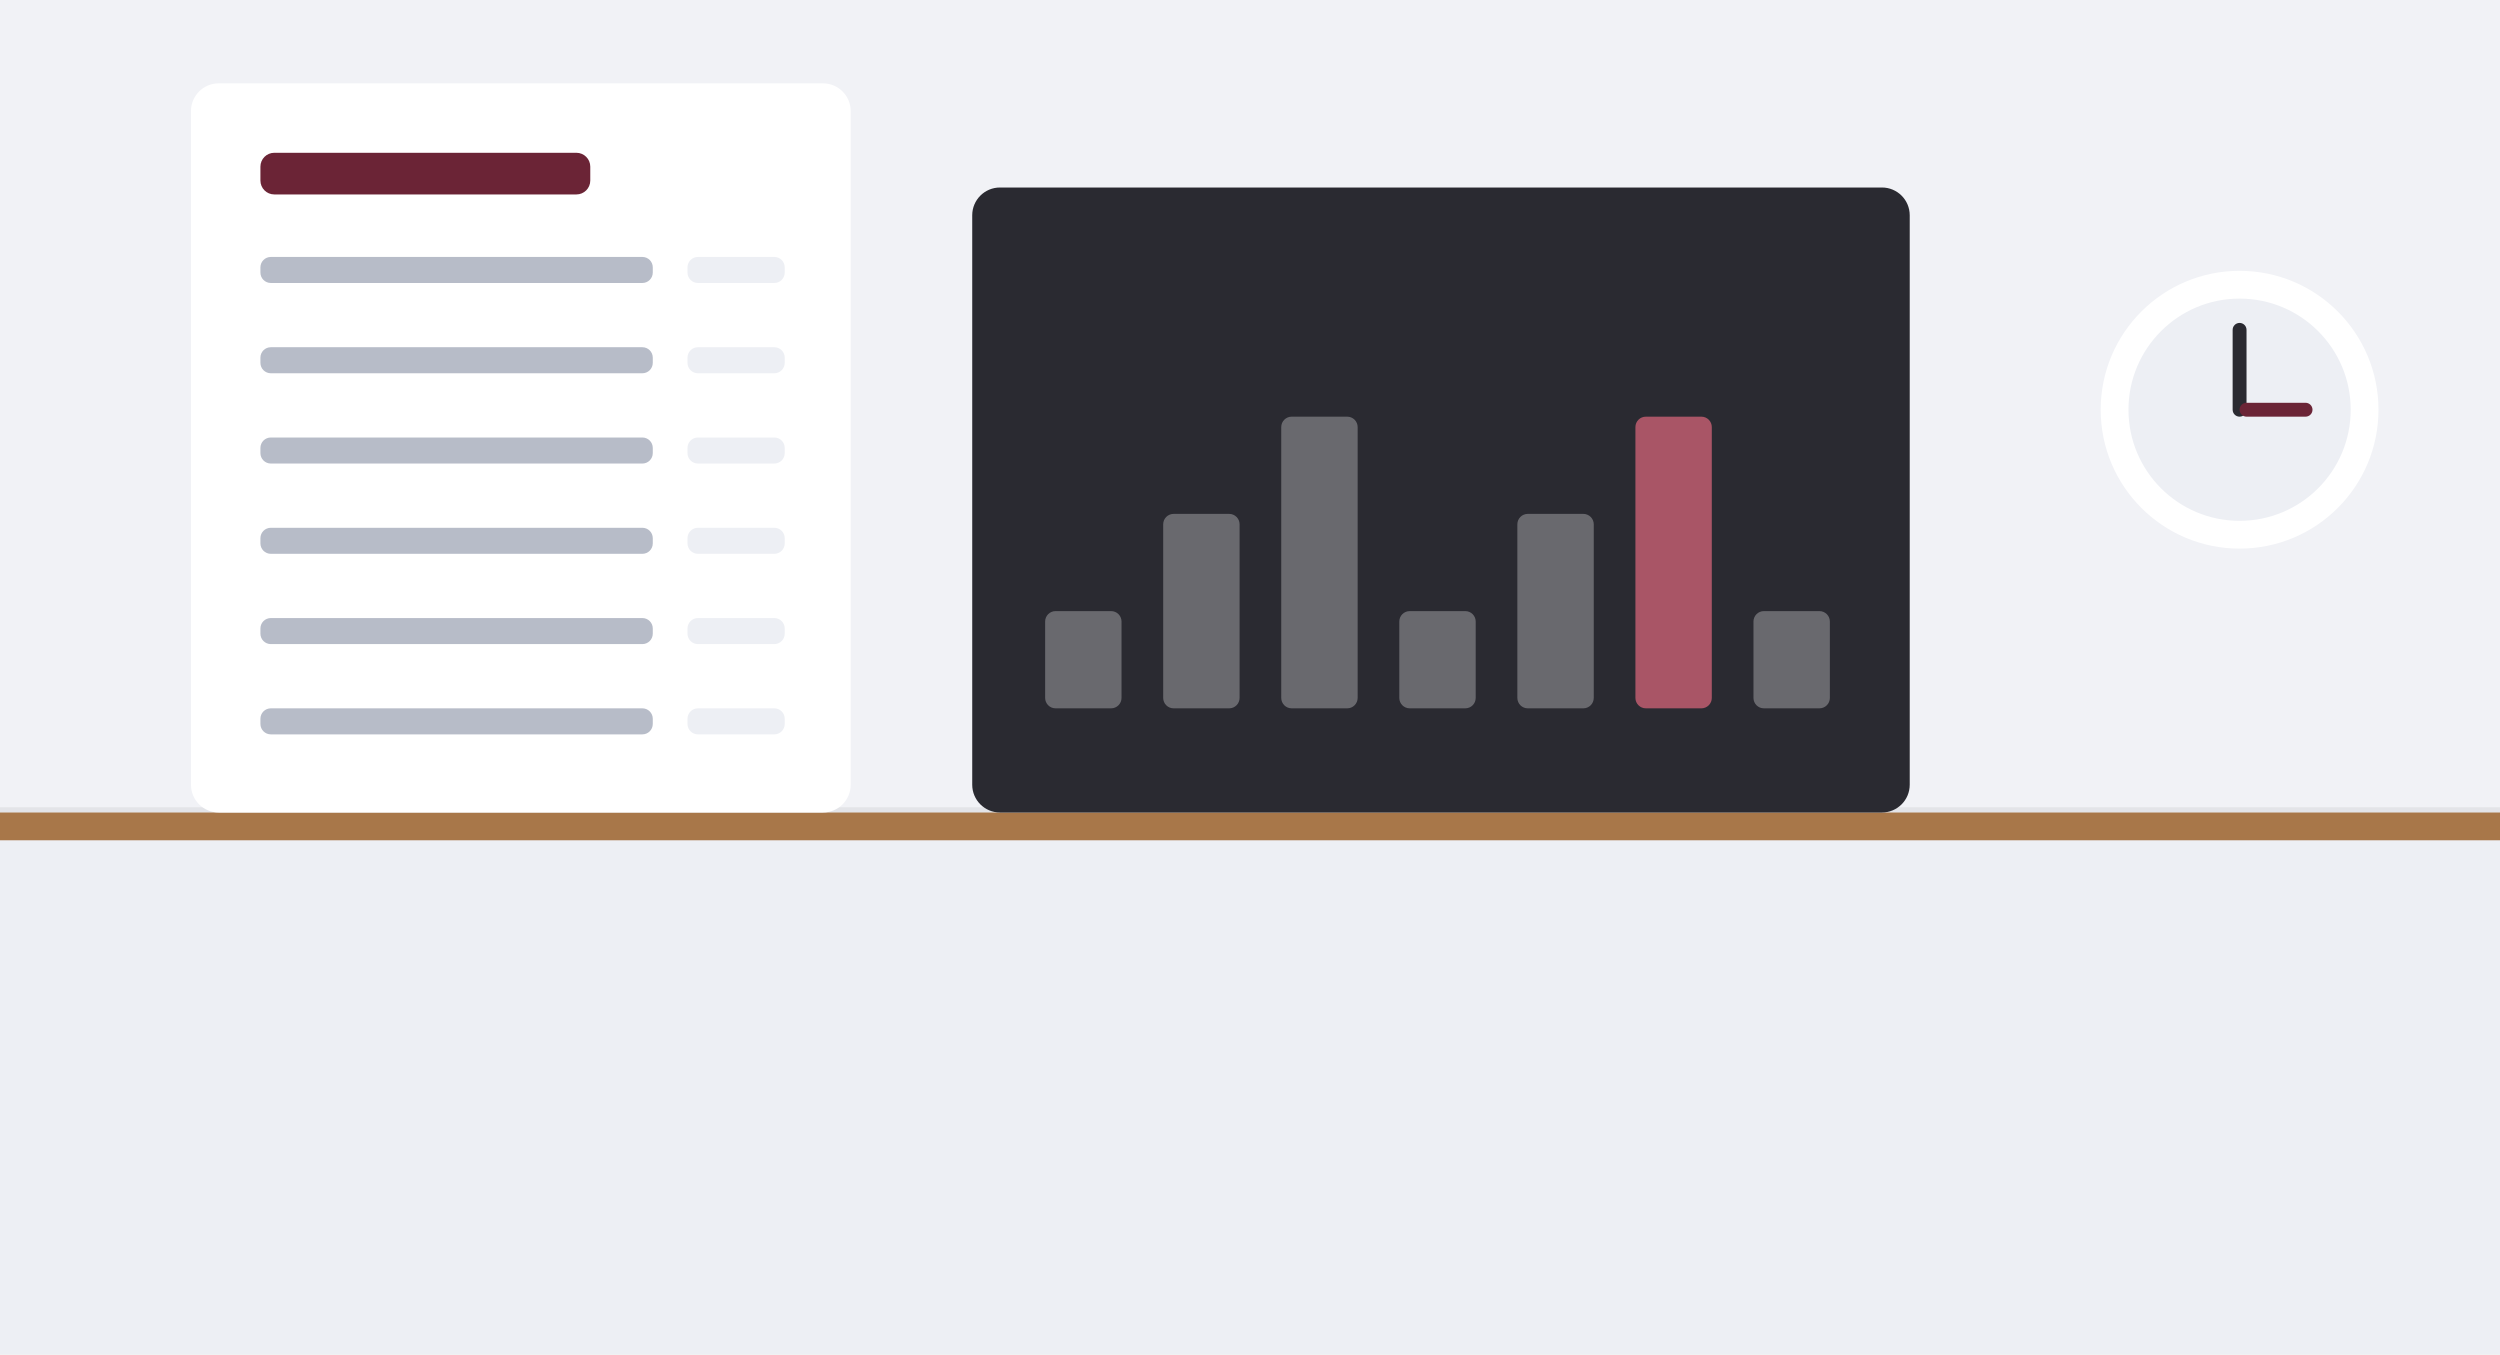
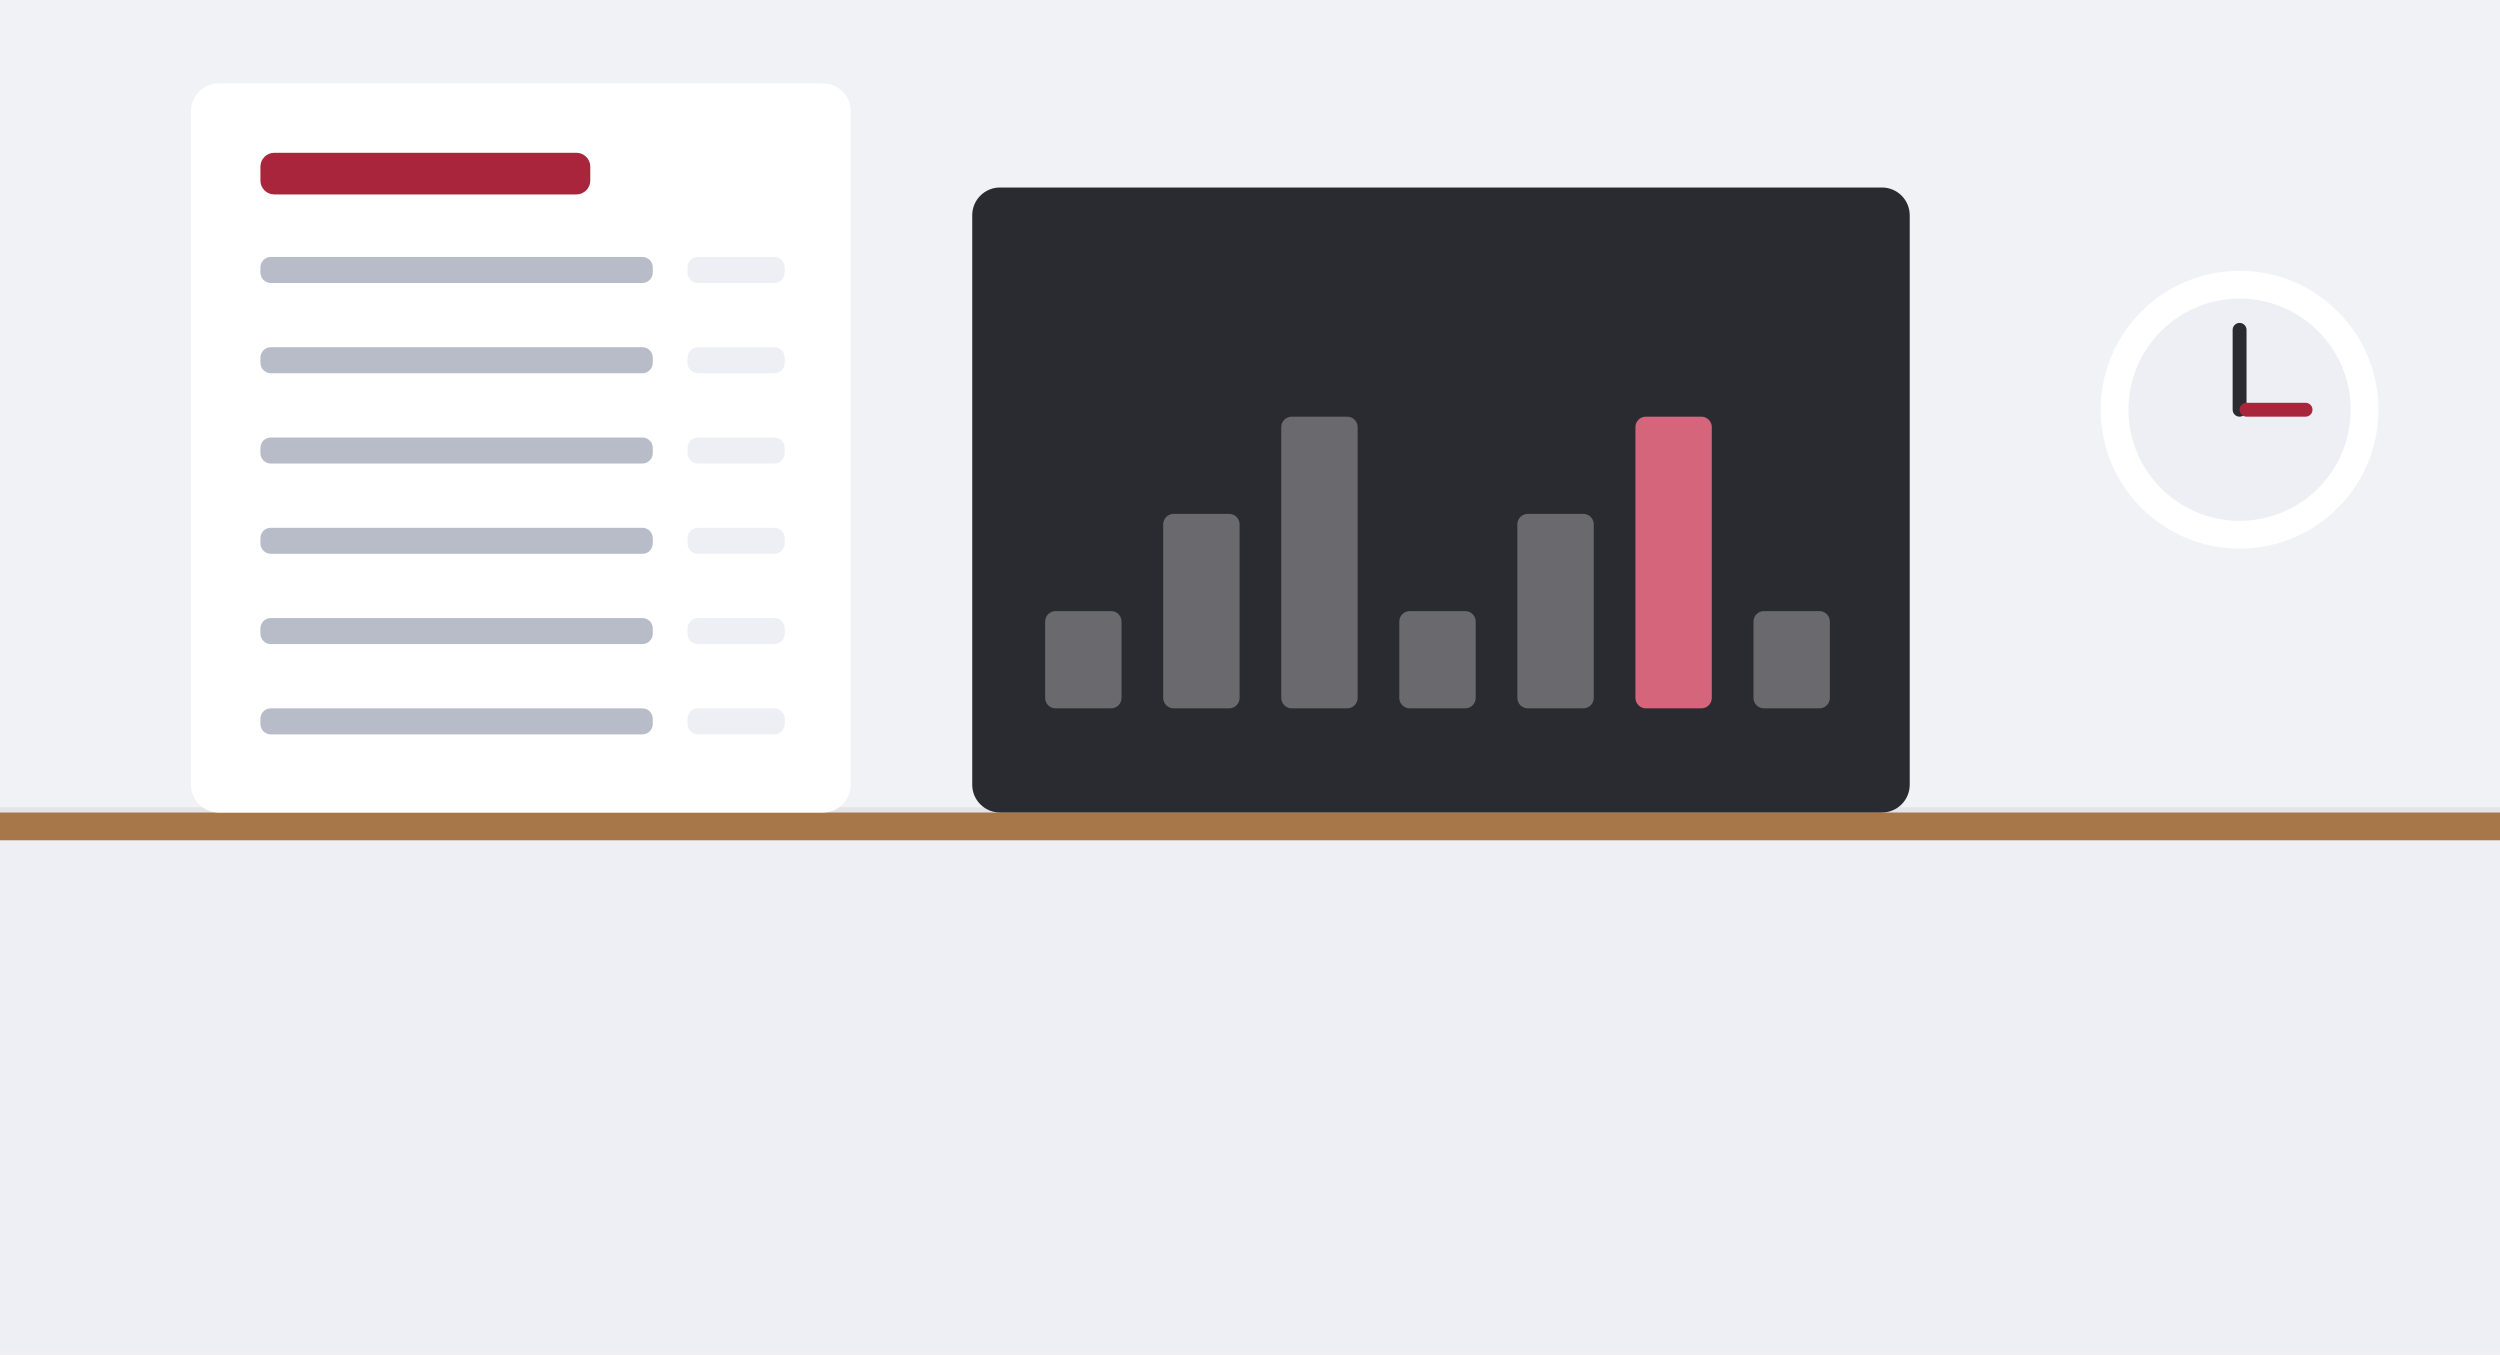
<svg xmlns="http://www.w3.org/2000/svg" viewBox="0 0 1440 780" width="1440" height="780" role="img">
  <rect x="0" y="0" width="1440" height="780" fill="#F7F8FA" />
  <rect x="0" y="0" width="1440" height="468" fill="#F1F2F6" />
  <rect x="0" y="468" width="1440" height="312" fill="#EDEFF4" />
  <rect x="0" y="465" width="1440" height="3" fill="rgba(0,0,0,.06)" />
  <rect x="0" y="468" width="1440" height="16" fill="#A87749" />
  <g transform="translate(110,48)">
    <rect x="0" y="0" width="380" height="420" fill="#FFFFFF" rx="16" />
-     <rect x="40" y="40" width="190" height="24" fill="#6B2436" rx="8" />
+     <rect x="40" y="40" width="190" height="24" fill="#A9253B" rx="8" />
    <rect x="40" y="100" width="226" height="15" fill="#B7BCC8" rx="6" />
    <rect x="40" y="152" width="226" height="15" fill="#B7BCC8" rx="6" />
    <rect x="40" y="204" width="226" height="15" fill="#B7BCC8" rx="6" />
    <rect x="40" y="256" width="226" height="15" fill="#B7BCC8" rx="6" />
    <rect x="40" y="308" width="226" height="15" fill="#B7BCC8" rx="6" />
    <rect x="40" y="360" width="226" height="15" fill="#B7BCC8" rx="6" />
    <rect x="286" y="100" width="56" height="15" fill="#EDEFF4" rx="6" />
    <rect x="286" y="152" width="56" height="15" fill="#EDEFF4" rx="6" />
    <rect x="286" y="204" width="56" height="15" fill="#EDEFF4" rx="6" />
    <rect x="286" y="256" width="56" height="15" fill="#EDEFF4" rx="6" />
    <rect x="286" y="308" width="56" height="15" fill="#EDEFF4" rx="6" />
    <rect x="286" y="360" width="56" height="15" fill="#EDEFF4" rx="6" />
  </g>
  <g transform="translate(560,108)">
    <rect x="0" y="0" width="540" height="360" fill="#2A2A31" rx="16" />
    <rect x="42" y="244" width="44" height="56" fill="rgba(255,255,255,.3)" rx="6" />
    <rect x="110" y="188" width="44" height="112" fill="rgba(255,255,255,.3)" rx="6" />
    <rect x="178" y="132" width="44" height="168" fill="rgba(255,255,255,.3)" rx="6" />
    <rect x="246" y="244" width="44" height="56" fill="rgba(255,255,255,.3)" rx="6" />
    <rect x="314" y="188" width="44" height="112" fill="rgba(255,255,255,.3)" rx="6" />
-     <rect x="382" y="132" width="44" height="168" fill="#A95566" rx="6" />
+     <rect x="382" y="132" width="44" height="168" fill="#D4657A" rx="6" />
    <rect x="450" y="244" width="44" height="56" fill="rgba(255,255,255,.3)" rx="6" />
  </g>
  <g transform="translate(1290,236)">
    <circle cx="0" cy="0" r="80" fill="#FFFFFF" />
    <circle cx="0" cy="0" r="64" fill="#EDEFF4" />
    <rect x="-4" y="-50" width="8" height="54" fill="#2A2A31" rx="4" />
-     <rect x="0" y="-4" width="42" height="8" fill="#6B2436" rx="4" />
+     <rect x="0" y="-4" width="42" height="8" fill="#A9253B" rx="4" />
  </g>
</svg>
